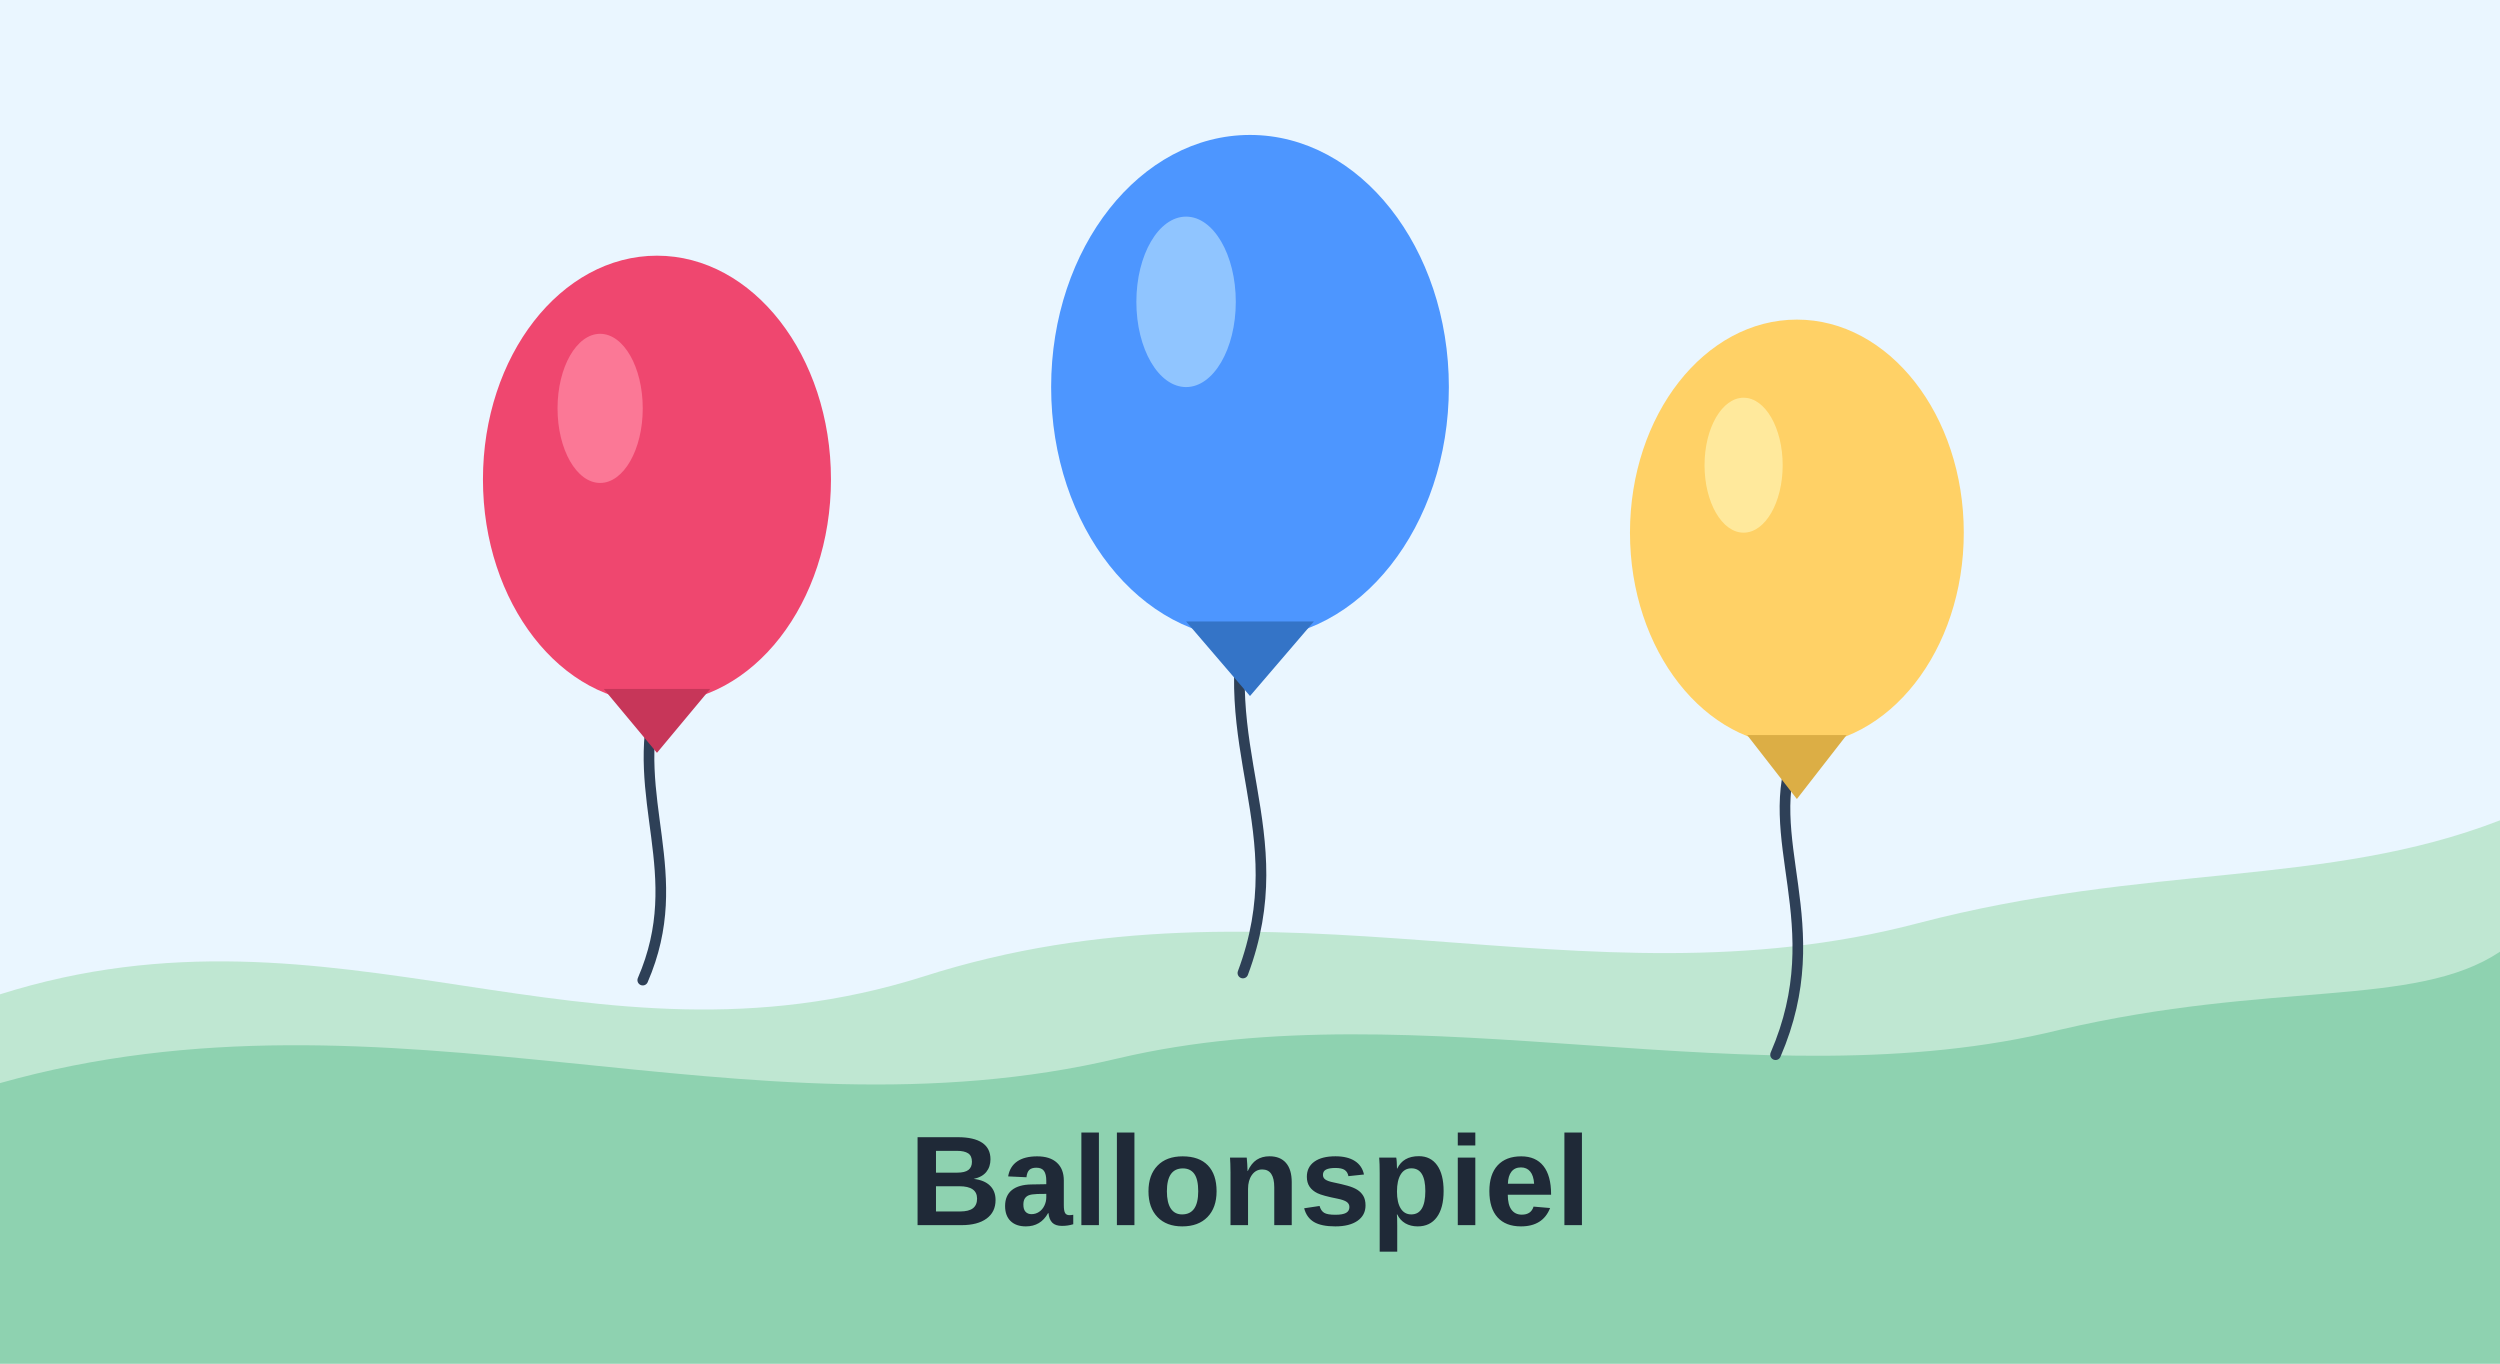
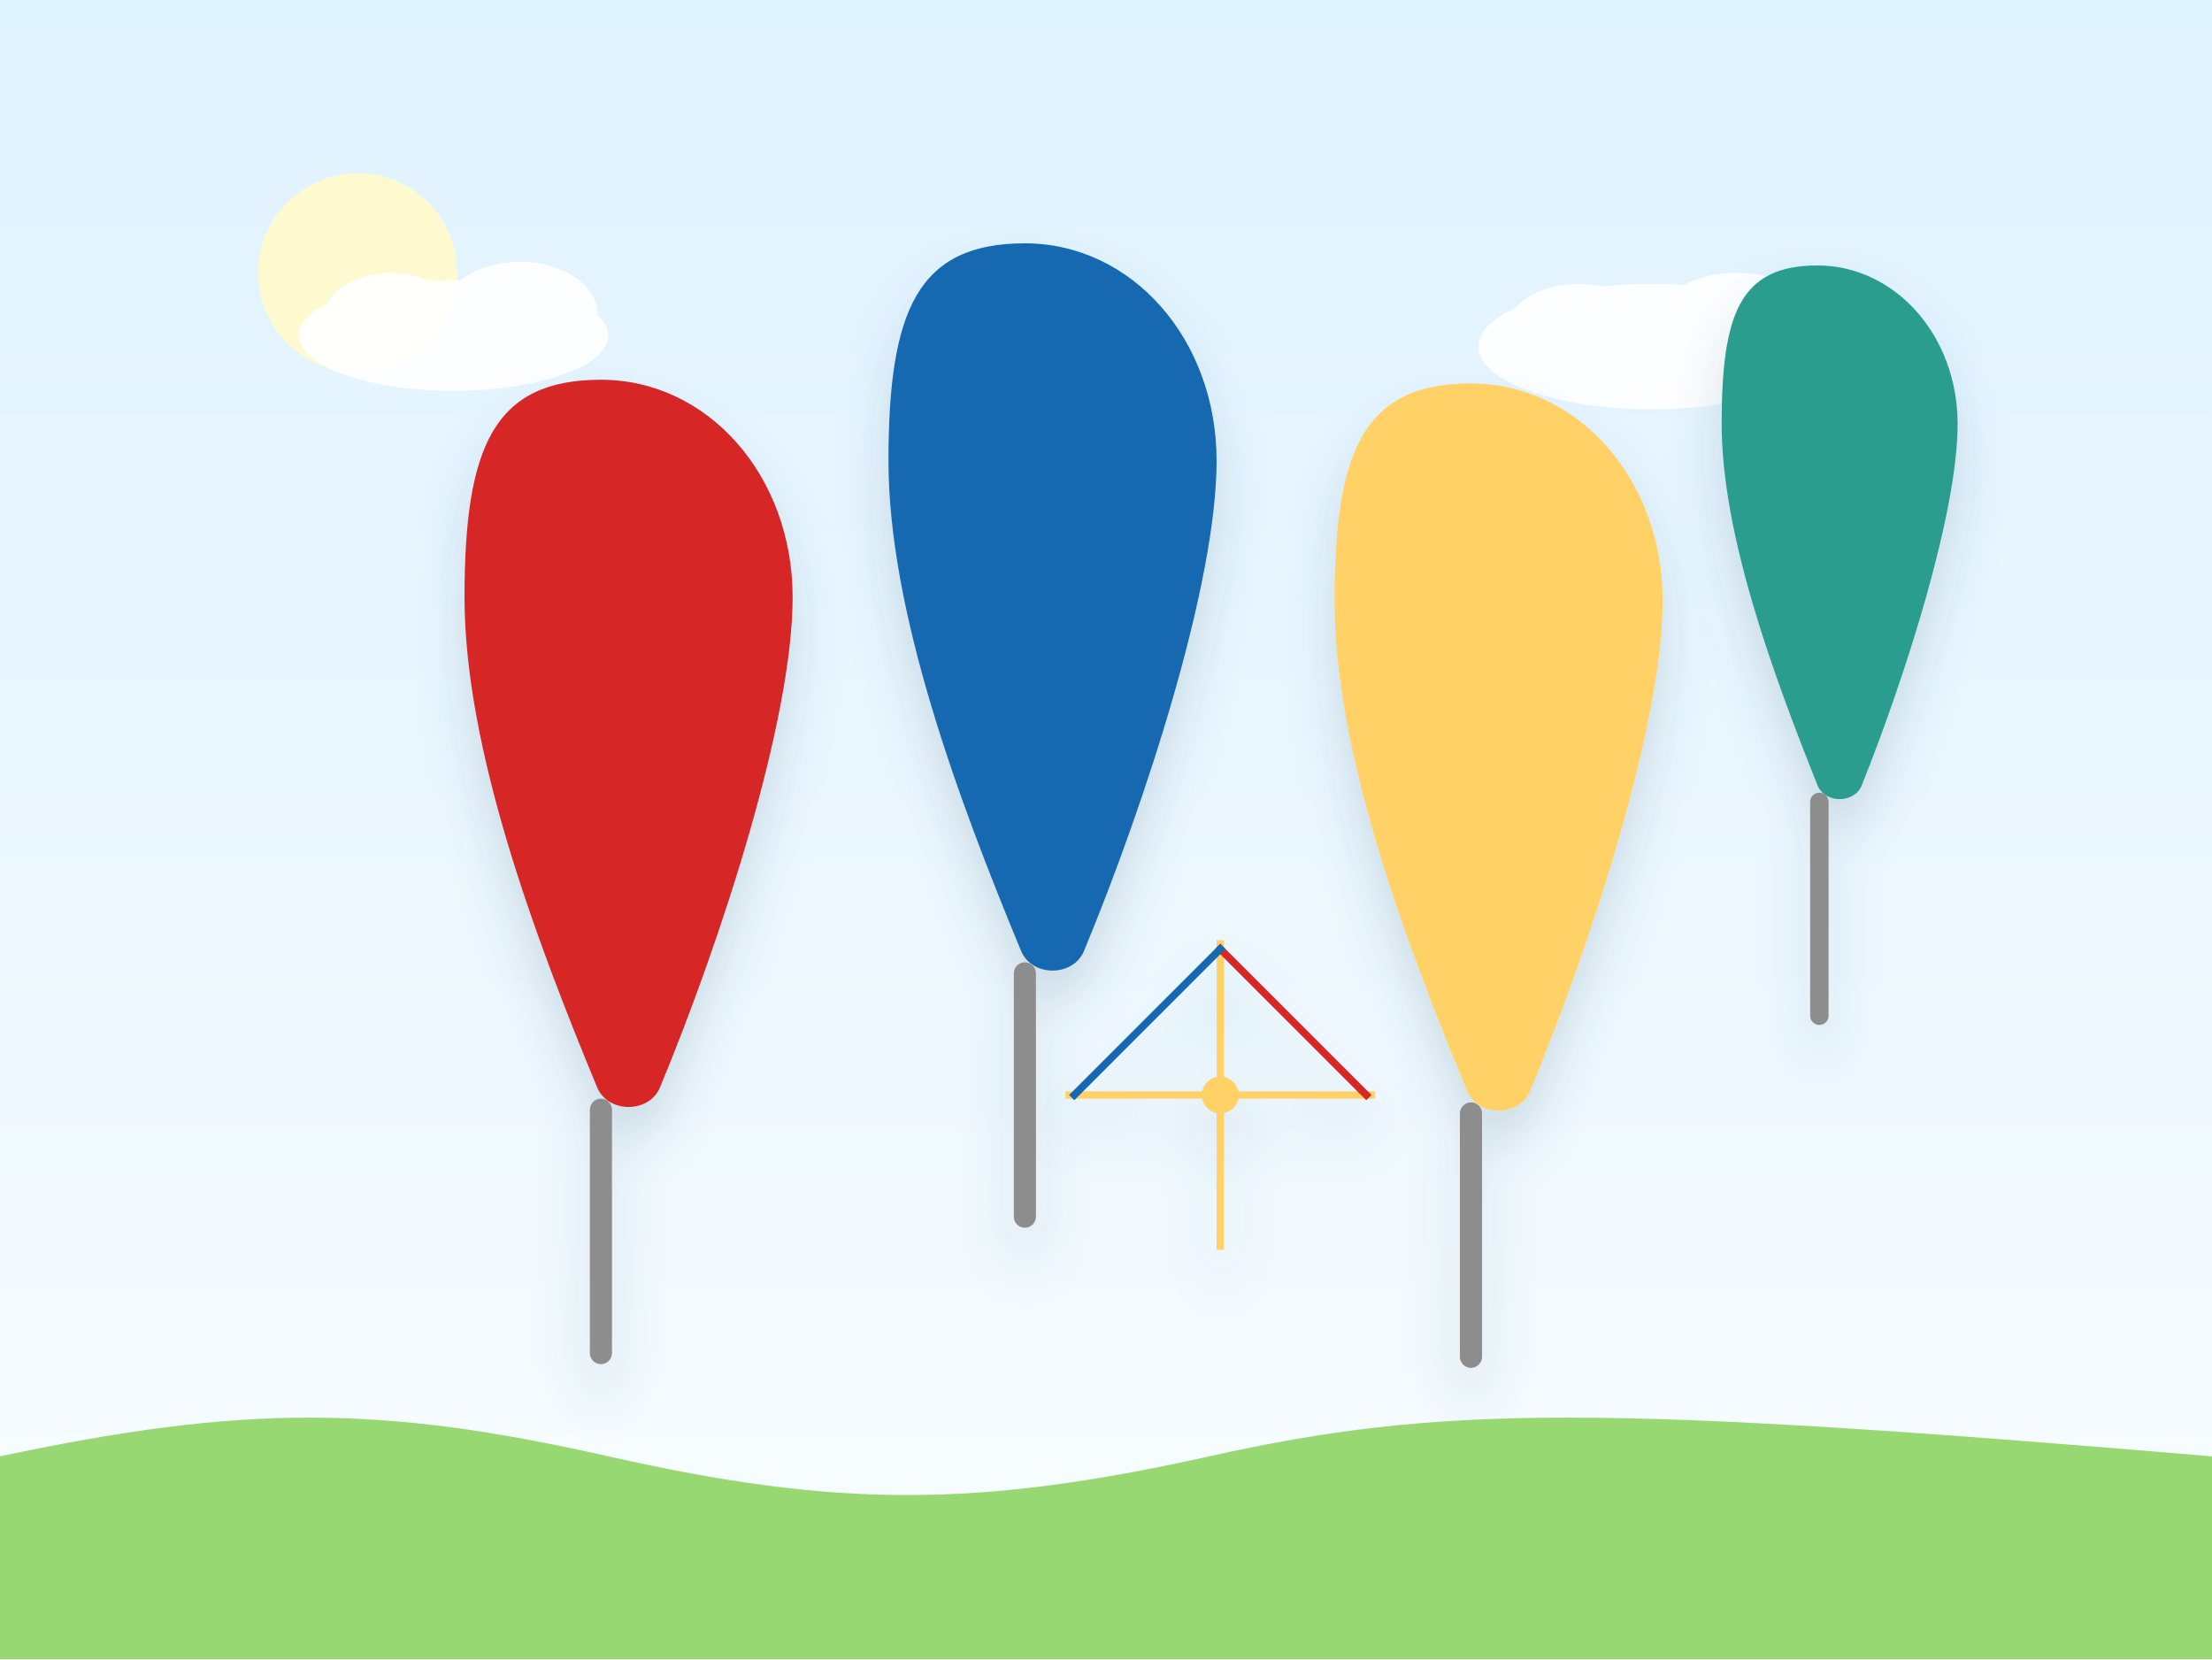
- <svg xmlns="http://www.w3.org/2000/svg" viewBox="0 0 1408 768" role="img" aria-labelledby="title desc">
-   <rect width="1408" height="768" fill="#eaf6ff" />
-   <path d="M0 560 C190 500 330 610 520 550 C720 486 890 570 1080 520 C1210 486 1310 500 1408 462 L1408 768 L0 768 Z" fill="#bfe7d2" />
-   <path d="M0 610 C220 548 420 646 630 596 C800 556 990 622 1160 580 C1280 552 1360 568 1408 536 L1408 768 L0 768 Z" fill="#8ed2b0" />
-   <g fill="none" stroke="#2e4057" stroke-width="6" stroke-linecap="round">
-     <path d="M370 392 C354 450 388 492 362 552" />
-     <path d="M704 338 C682 420 730 468 700 548" />
-     <path d="M1012 420 C990 472 1032 520 1000 594" />
+ <svg xmlns="http://www.w3.org/2000/svg" viewBox="0 0 1200 900">
+   <defs>
+     <linearGradient id="sky" x1="0" x2="0" y1="0" y2="1">
+       <stop offset="0" stop-color="#dff2ff" />
+       <stop offset="1" stop-color="#f9fdff" />
+     </linearGradient>
+     <filter id="shadow" x="-20%" y="-20%" width="160%" height="160%">
+       <feDropShadow dx="0" dy="18" stdDeviation="14" flood-color="#3b5f7d" flood-opacity="0.2" />
+     </filter>
+   </defs>
+   <rect width="1200" height="900" fill="url(#sky)" />
+   <circle cx="194" cy="148" r="54" fill="#fff9cf" />
+   <g fill="#ffffff" opacity="0.92">
+     <ellipse cx="246" cy="182" rx="84" ry="30" />
+     <ellipse cx="212" cy="172" rx="36" ry="24" />
+     <ellipse cx="282" cy="170" rx="42" ry="28" />
+     <ellipse cx="896" cy="188" rx="94" ry="34" />
+     <ellipse cx="856" cy="178" rx="38" ry="24" />
+     <ellipse cx="942" cy="176" rx="44" ry="28" />
  </g>
-   <g>
-     <ellipse cx="370" cy="270" rx="98" ry="126" fill="#ef476f" />
-     <path d="M340 388 L400 388 L370 424 Z" fill="#c73659" />
-     <ellipse cx="338" cy="230" rx="24" ry="42" fill="#ff8aa5" opacity=".72" />
+   <g filter="url(#shadow)">
+     <g transform="translate(206 206)">
+       <path d="M120 0c58 0 104 52 104 118S186 302 152 384c-6 14-28 14-34 0-34-82-72-184-72-266S62 0 120 0z" fill="#d62828" />
+       <rect x="114" y="390" width="12" height="144" rx="6" fill="#8d8d8d" />
+     </g>
+     <g transform="translate(436 132)">
+       <path d="M120 0c58 0 104 52 104 118S186 302 152 384c-6 14-28 14-34 0-34-82-72-184-72-266S62 0 120 0z" fill="#1269b0" />
+       <rect x="114" y="390" width="12" height="144" rx="6" fill="#8d8d8d" />
+     </g>
+     <g transform="translate(678 208)">
+       <path d="M120 0c58 0 104 52 104 118S186 302 152 384c-6 14-28 14-34 0-34-82-72-184-72-266S62 0 120 0z" fill="#ffd166" />
+       <rect x="114" y="390" width="12" height="144" rx="6" fill="#8d8d8d" />
+     </g>
+     <g transform="translate(896 144)">
+       <path d="M90 0c42 0 76 38 76 86S138 222 114 282c-4 10-20 10-24 0-24-60-52-136-52-196S48 0 90 0z" fill="#2a9d8f" />
+       <rect x="86" y="286" width="10" height="126" rx="5" fill="#8d8d8d" />
+     </g>
  </g>
-   <g>
-     <ellipse cx="704" cy="218" rx="112" ry="142" fill="#4d96ff" />
-     <path d="M668 350 L740 350 L704 392 Z" fill="#3474c7" />
-     <ellipse cx="668" cy="170" rx="28" ry="48" fill="#a7d4ff" opacity=".75" />
+   <g transform="translate(662 594)" filter="url(#shadow)">
+     <circle cx="0" cy="0" r="10" fill="#ffd166" />
+     <rect x="-2" y="-84" width="4" height="168" fill="#ffd166" />
+     <rect x="-84" y="-2" width="168" height="4" fill="#ffd166" />
+     <rect x="-58" y="-58" width="116" height="4" transform="rotate(45)" fill="#d62828" />
+     <rect x="-58" y="-58" width="116" height="4" transform="rotate(-45)" fill="#1269b0" />
  </g>
-   <g>
-     <ellipse cx="1012" cy="300" rx="94" ry="120" fill="#ffd166" />
-     <path d="M984 414 L1040 414 L1012 450 Z" fill="#dcae45" />
-     <ellipse cx="982" cy="262" rx="22" ry="38" fill="#fff1ad" opacity=".76" />
-   </g>
-   <text x="704" y="690" text-anchor="middle" font-family="Arial, sans-serif" font-size="72" font-weight="700" fill="#1f2937">Ballonspiel</text>
+   <path d="M0 790c132-28 206-28 330 0s200 28 326 0 212-28 544 0v110H0z" fill="#98d873" />
</svg>
